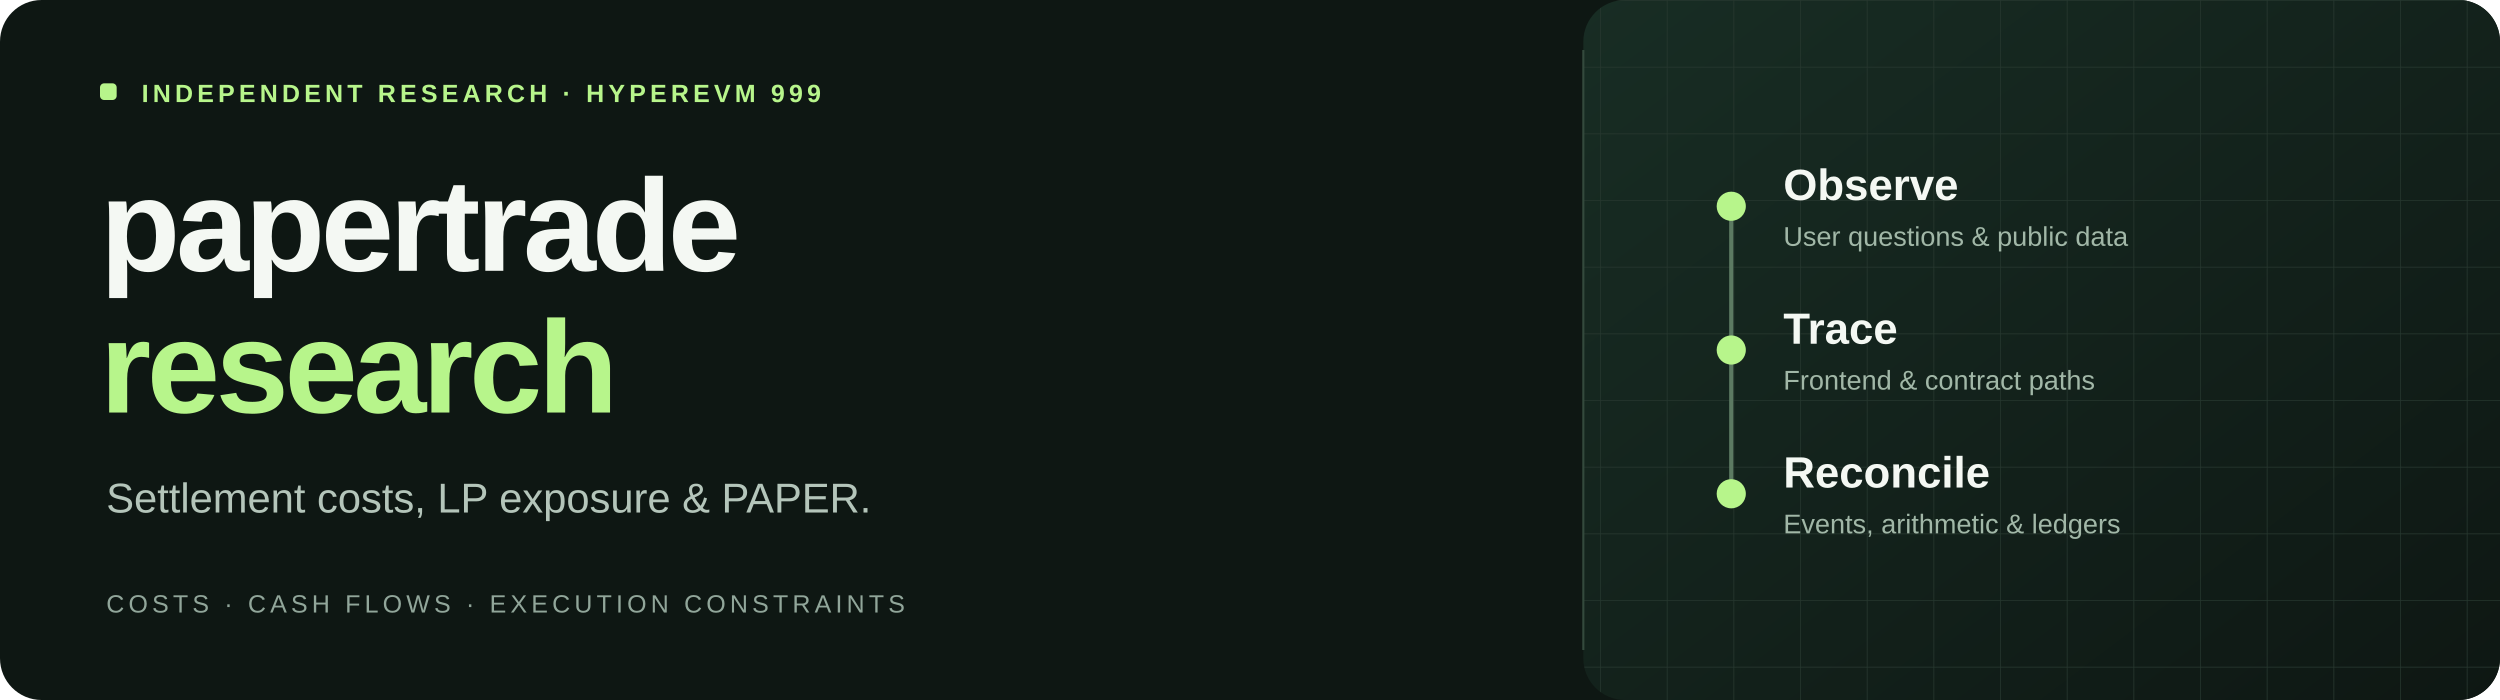
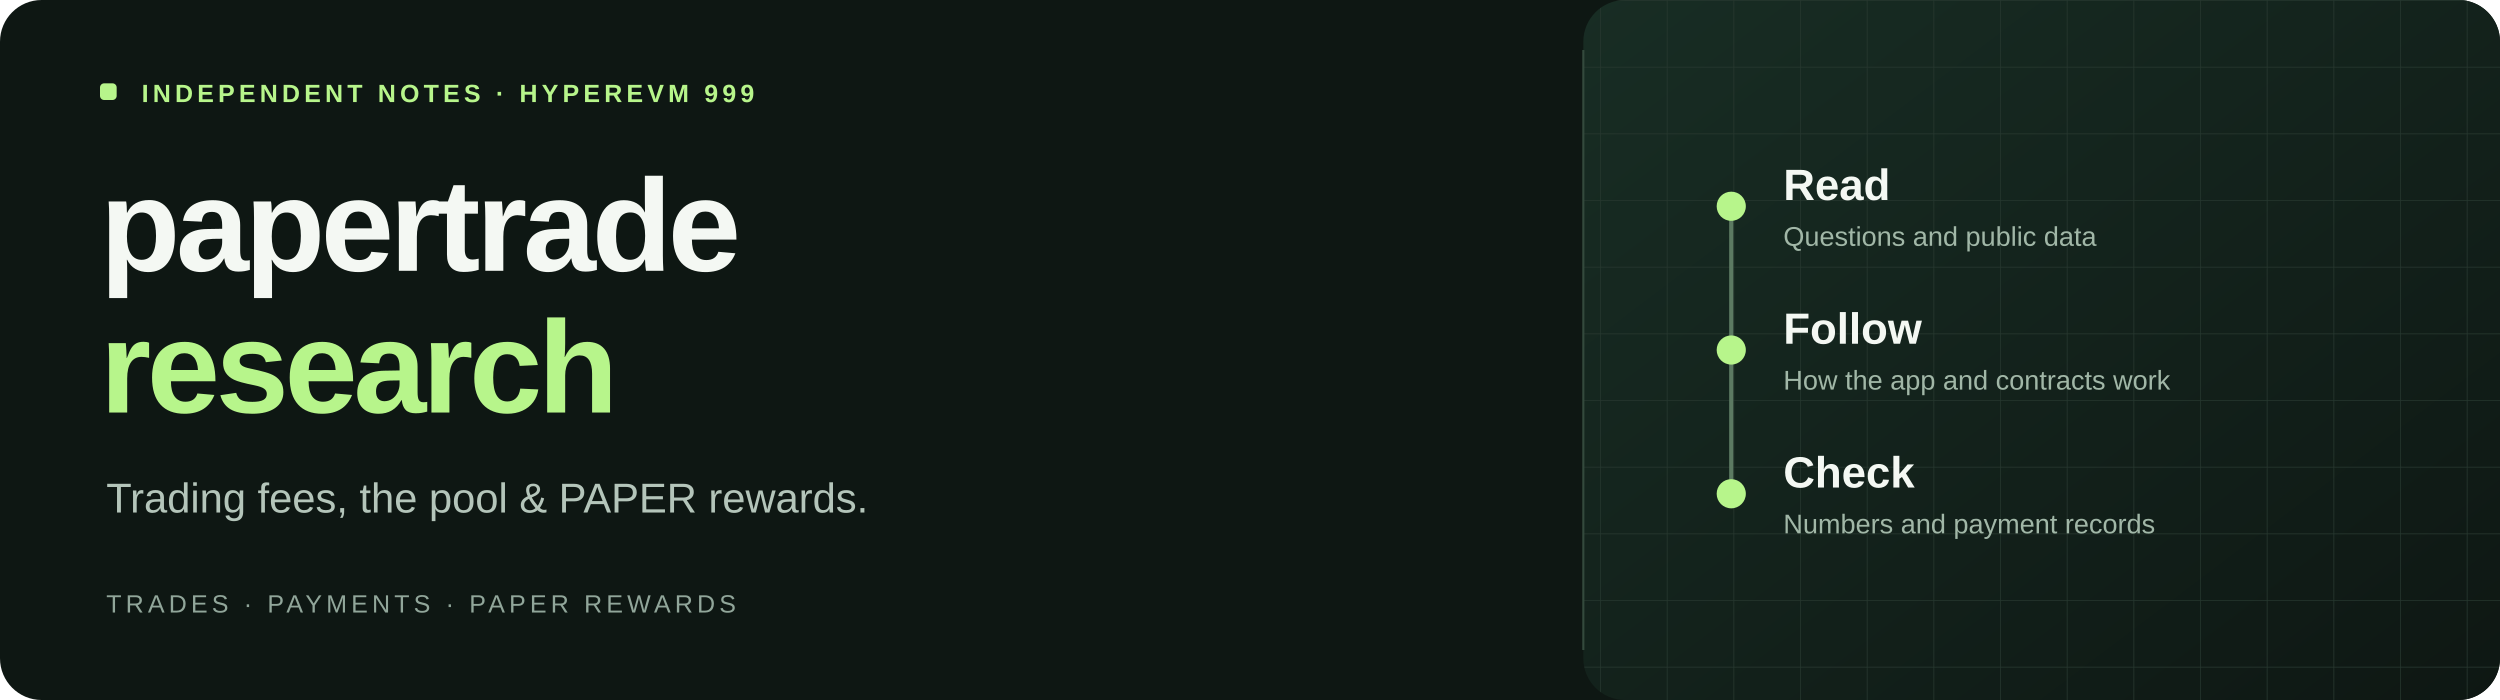
<svg xmlns="http://www.w3.org/2000/svg" width="1200" height="336" viewBox="0 0 1200 336" role="img" aria-labelledby="title desc">
  <defs>
    <pattern id="grid" width="32" height="32" patternUnits="userSpaceOnUse">
      <path d="M 32 0 L 0 0 0 32" fill="none" stroke="#26372f" stroke-width="0.7" />
    </pattern>
    <linearGradient id="glow" x1="0" y1="0" x2="1" y2="1">
      <stop offset="0" stop-color="#182d24" />
      <stop offset="1" stop-color="#0e1713" />
    </linearGradient>
  </defs>
  <rect width="1200" height="336" rx="20" fill="#0e1713" />
  <rect x="760" width="440" height="336" rx="20" fill="url(#glow)" />
  <rect x="760" width="440" height="336" rx="20" fill="url(#grid)" />
  <path d="M 760 24 V 312" stroke="#344a3d" />
  <g font-family="-apple-system, BlinkMacSystemFont, 'Segoe UI', Arial, sans-serif">
    <rect x="48" y="40" width="8" height="8" rx="2" fill="#b7f58b" />
-     <text x="68" y="49" fill="#b7f58b" font-size="12" font-weight="600" letter-spacing="2">INDEPENDENT RESEARCH · HYPEREVM 999</text>
+     <text x="68" y="49" fill="#b7f58b" font-size="12" font-weight="600" letter-spacing="2">INDEPENDENT NOTES · HYPEREVM 999</text>
    <text x="48" y="130" fill="#f4f8f3" font-size="63" font-weight="700" letter-spacing="-2">papertrade</text>
    <text x="48" y="198" fill="#b7f58b" font-size="63" font-weight="700" letter-spacing="-2">research</text>
-     <text x="51" y="246" fill="#b4c5ba" font-size="20">Settlement costs, LP exposure &amp; PAPER.</text>
-     <text x="51" y="294" fill="#91a69a" font-size="12" letter-spacing="2">COSTS · CASH FLOWS · EXECUTION CONSTRAINTS</text>
+     <text x="51" y="246" fill="#b4c5ba" font-size="20">Trading fees, the pool &amp; PAPER rewards.</text>
+     <text x="51" y="294" fill="#91a69a" font-size="12" letter-spacing="2">TRADES · PAYMENTS · PAPER REWARDS</text>
    <path d="M 831 99 V 237" stroke="#5c7a62" stroke-width="2" />
    <g fill="#b7f58b">
      <circle cx="831" cy="99" r="7" />
      <circle cx="831" cy="168" r="7" />
      <circle cx="831" cy="237" r="7" />
    </g>
    <g fill="#f4f8f3" font-size="21" font-weight="600">
-       <text x="856" y="96">Observe</text>
-       <text x="856" y="165">Trace</text>
-       <text x="856" y="234">Reconcile</text>
+       <text x="856" y="96">Read</text>
+       <text x="856" y="165">Follow</text>
+       <text x="856" y="234">Check</text>
    </g>
    <g fill="#a1b7a7" font-size="13">
-       <text x="856" y="118">User questions &amp; public data</text>
-       <text x="856" y="187">Frontend &amp; contract paths</text>
-       <text x="856" y="256">Events, arithmetic &amp; ledgers</text>
+       <text x="856" y="118">Questions and public data</text>
+       <text x="856" y="187">How the app and contracts work</text>
+       <text x="856" y="256">Numbers and payment records</text>
    </g>
  </g>
</svg>
